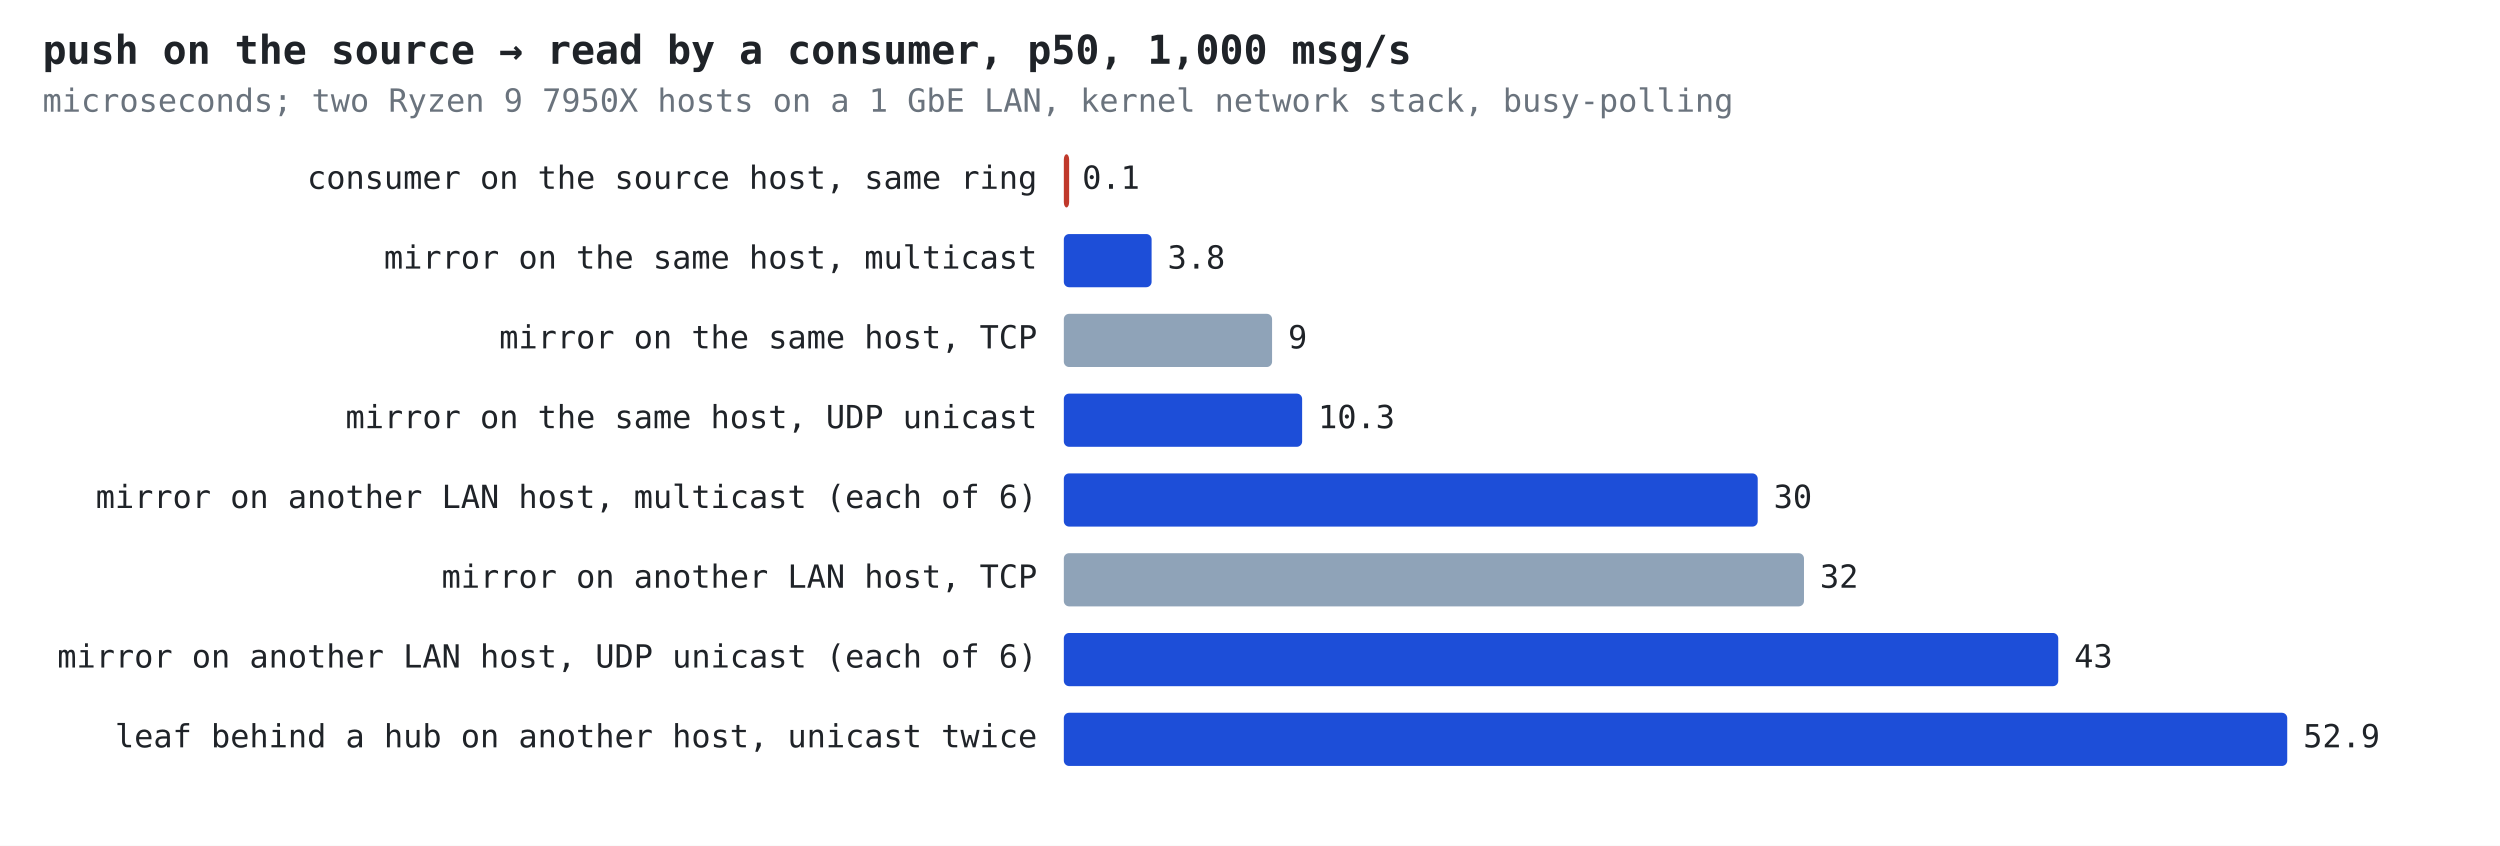
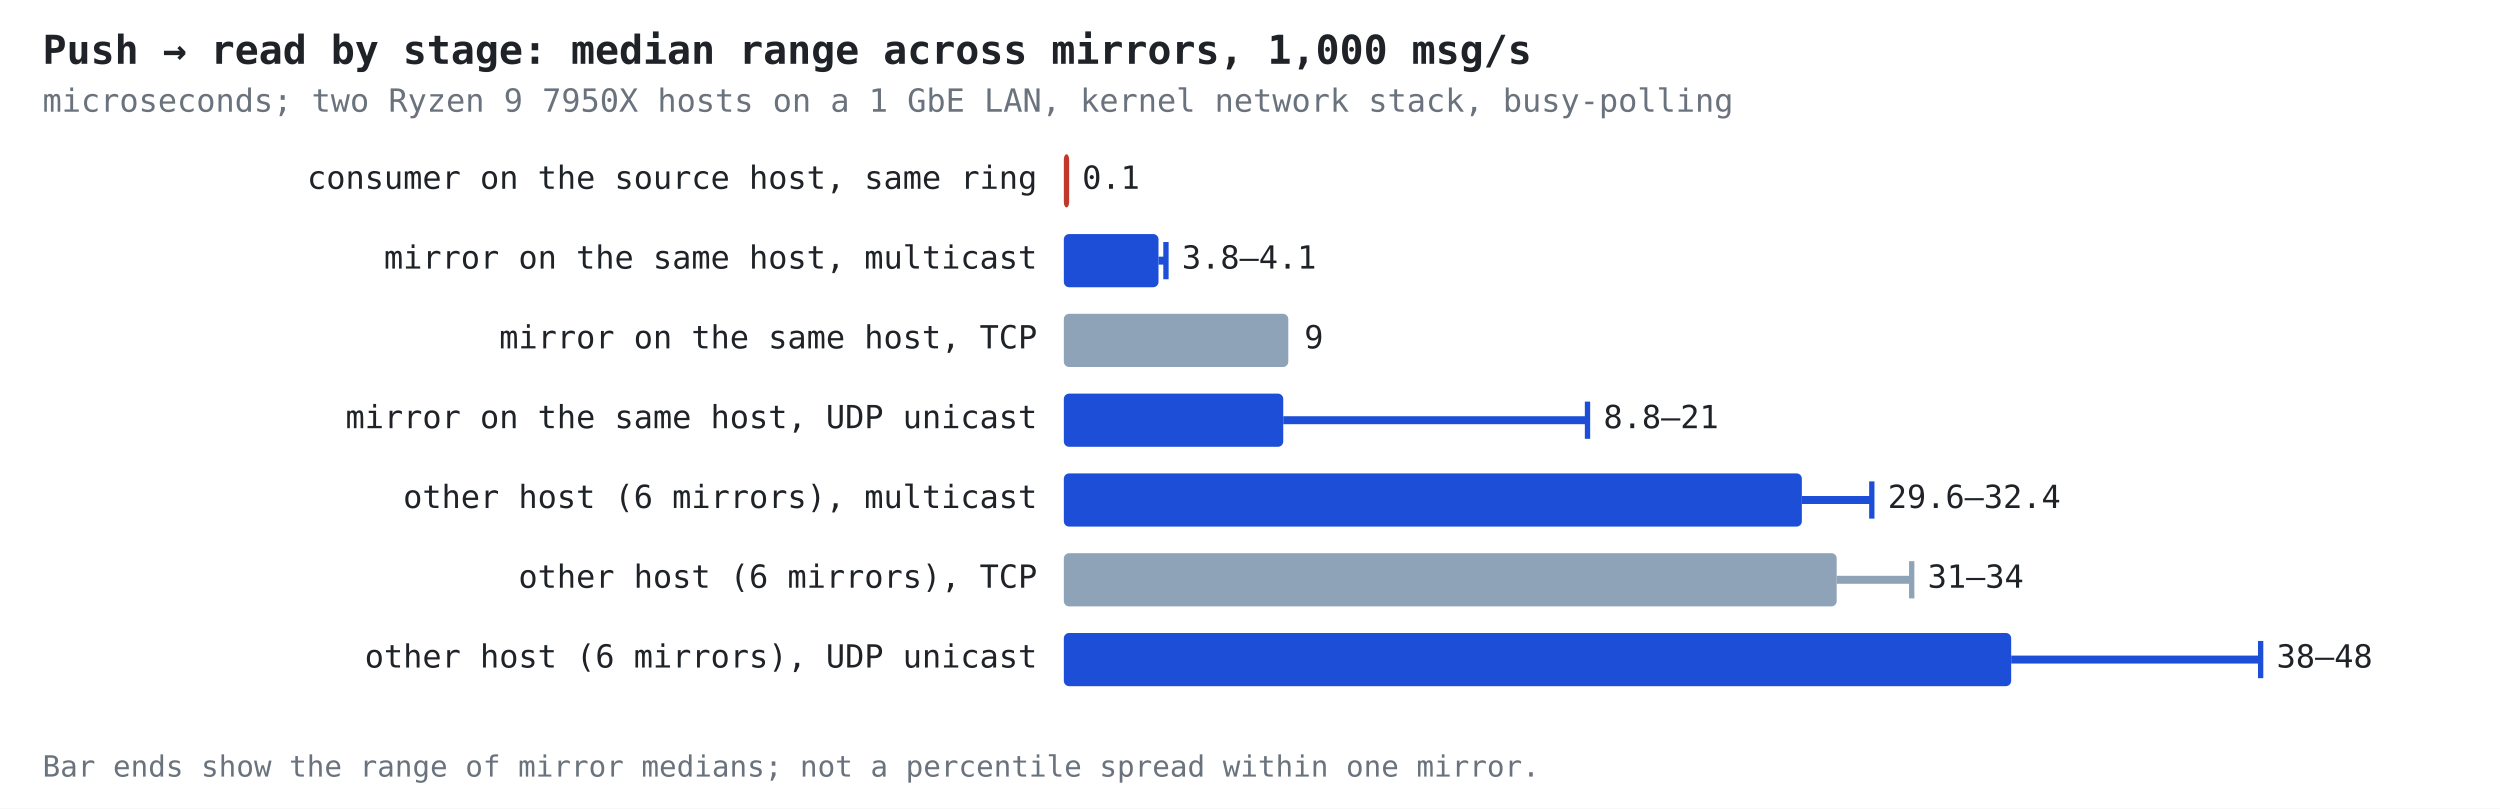
- <svg xmlns="http://www.w3.org/2000/svg" viewBox="0 0 940 318" width="940" height="318" font-family="JetBrains Mono, SFMono-Regular, Menlo, monospace" font-size="12">
+ <svg xmlns="http://www.w3.org/2000/svg" viewBox="0 0 940 304" width="940" height="304" font-family="JetBrains Mono, SFMono-Regular, Menlo, monospace" font-size="12">
  <defs>
    <marker id="a" markerWidth="8" markerHeight="8" refX="7" refY="4" orient="auto">
      <path d="M0,0 L8,4 L0,8 z" fill="#1f2328" />
    </marker>
    <marker id="n" markerWidth="8" markerHeight="8" refX="7" refY="4" orient="auto">
      <path d="M0,0 L8,4 L0,8 z" fill="#1d4ed8" />
    </marker>
    <marker id="r" markerWidth="8" markerHeight="8" refX="7" refY="4" orient="auto">
      <path d="M0,0 L8,4 L0,8 z" fill="#c0392b" />
    </marker>
  </defs>
-   <rect width="940" height="318" fill="white" />
-   <text x="16" y="24" font-size="15" font-weight="bold" fill="#1f2328">push on the source → read by a consumer, p50, 1,000 msg/s</text>
+   <rect width="940" height="304" fill="white" />
+   <text x="16" y="24" font-size="15" font-weight="bold" fill="#1f2328">Push → read by stage: median range across mirrors, 1,000 msg/s</text>
  <text x="16" y="42" fill="#6a737d">microseconds; two Ryzen 9 7950X hosts on a 1 GbE LAN, kernel network stack, busy-polling</text>
  <text x="390" y="71" text-anchor="end" fill="#1f2328">consumer on the source host, same ring</text>
  <rect x="400" y="58" width="2.0" height="20" fill="#c0392b" rx="2" />
  <text x="406.9" y="71" fill="#1f2328">0.1</text>
  <text x="390" y="101" text-anchor="end" fill="#1f2328">mirror on the same host, multicast</text>
-   <rect x="400" y="88" width="33.0" height="20" fill="#1d4ed8" rx="2" />
-   <text x="439.0" y="101" fill="#1f2328">3.8</text>
+   <rect x="400" y="88" width="35.6" height="20" fill="#1d4ed8" rx="2" />
+   <line x1="435.6" x2="438.4" y1="98" y2="98" stroke="#1d4ed8" stroke-width="3" />
+   <line x1="438.4" x2="438.4" y1="91" y2="105" stroke="#1d4ed8" stroke-width="2" />
+   <text x="444.4" y="101" fill="#1f2328">3.8–4.1</text>
  <text x="390" y="131" text-anchor="end" fill="#1f2328">mirror on the same host, TCP</text>
-   <rect x="400" y="118" width="78.3" height="20" fill="#8fa3b8" rx="2" />
-   <text x="484.3" y="131" fill="#1f2328">9</text>
+   <rect x="400" y="118" width="84.4" height="20" fill="#8fa3b8" rx="2" />
+   <text x="490.4" y="131" fill="#1f2328">9</text>
  <text x="390" y="161" text-anchor="end" fill="#1f2328">mirror on the same host, UDP unicast</text>
-   <rect x="400" y="148" width="89.6" height="20" fill="#1d4ed8" rx="2" />
-   <text x="495.6" y="161" fill="#1f2328">10.3</text>
-   <text x="390" y="191" text-anchor="end" fill="#1f2328">mirror on another LAN host, multicast (each of 6)</text>
-   <rect x="400" y="178" width="260.9" height="20" fill="#1d4ed8" rx="2" />
-   <text x="666.9" y="191" fill="#1f2328">30</text>
-   <text x="390" y="221" text-anchor="end" fill="#1f2328">mirror on another LAN host, TCP</text>
-   <rect x="400" y="208" width="278.3" height="20" fill="#8fa3b8" rx="2" />
-   <text x="684.3" y="221" fill="#1f2328">32</text>
-   <text x="390" y="251" text-anchor="end" fill="#1f2328">mirror on another LAN host, UDP unicast (each of 6)</text>
-   <rect x="400" y="238" width="373.9" height="20" fill="#1d4ed8" rx="2" />
-   <text x="779.9" y="251" fill="#1f2328">43</text>
-   <text x="390" y="281" text-anchor="end" fill="#1f2328">leaf behind a hub on another host, unicast twice</text>
-   <rect x="400" y="268" width="460.0" height="20" fill="#1d4ed8" rx="2" />
-   <text x="866.0" y="281" fill="#1f2328">52.9</text>
+   <rect x="400" y="148" width="82.5" height="20" fill="#1d4ed8" rx="2" />
+   <line x1="482.5" x2="596.9" y1="158" y2="158" stroke="#1d4ed8" stroke-width="3" />
+   <line x1="596.9" x2="596.9" y1="151" y2="165" stroke="#1d4ed8" stroke-width="2" />
+   <text x="602.9" y="161" fill="#1f2328">8.8–21</text>
+   <text x="390" y="191" text-anchor="end" fill="#1f2328">other host (6 mirrors), multicast</text>
+   <rect x="400" y="178" width="277.5" height="20" fill="#1d4ed8" rx="2" />
+   <line x1="677.5" x2="703.8" y1="188" y2="188" stroke="#1d4ed8" stroke-width="3" />
+   <line x1="703.8" x2="703.8" y1="181" y2="195" stroke="#1d4ed8" stroke-width="2" />
+   <text x="709.8" y="191" fill="#1f2328">29.6–32.4</text>
+   <text x="390" y="221" text-anchor="end" fill="#1f2328">other host (6 mirrors), TCP</text>
+   <rect x="400" y="208" width="290.6" height="20" fill="#8fa3b8" rx="2" />
+   <line x1="690.6" x2="718.8" y1="218" y2="218" stroke="#8fa3b8" stroke-width="3" />
+   <line x1="718.8" x2="718.8" y1="211" y2="225" stroke="#8fa3b8" stroke-width="2" />
+   <text x="724.8" y="221" fill="#1f2328">31–34</text>
+   <text x="390" y="251" text-anchor="end" fill="#1f2328">other host (6 mirrors), UDP unicast</text>
+   <rect x="400" y="238" width="356.2" height="20" fill="#1d4ed8" rx="2" />
+   <line x1="756.2" x2="850.0" y1="248" y2="248" stroke="#1d4ed8" stroke-width="3" />
+   <line x1="850.0" x2="850.0" y1="241" y2="255" stroke="#1d4ed8" stroke-width="2" />
+   <text x="856.0" y="251" fill="#1f2328">38–48</text>
+   <text x="16" y="292" fill="#6a737d" font-size="11">Bar ends show the range of mirror medians; not a percentile spread within one mirror.</text>
</svg>
